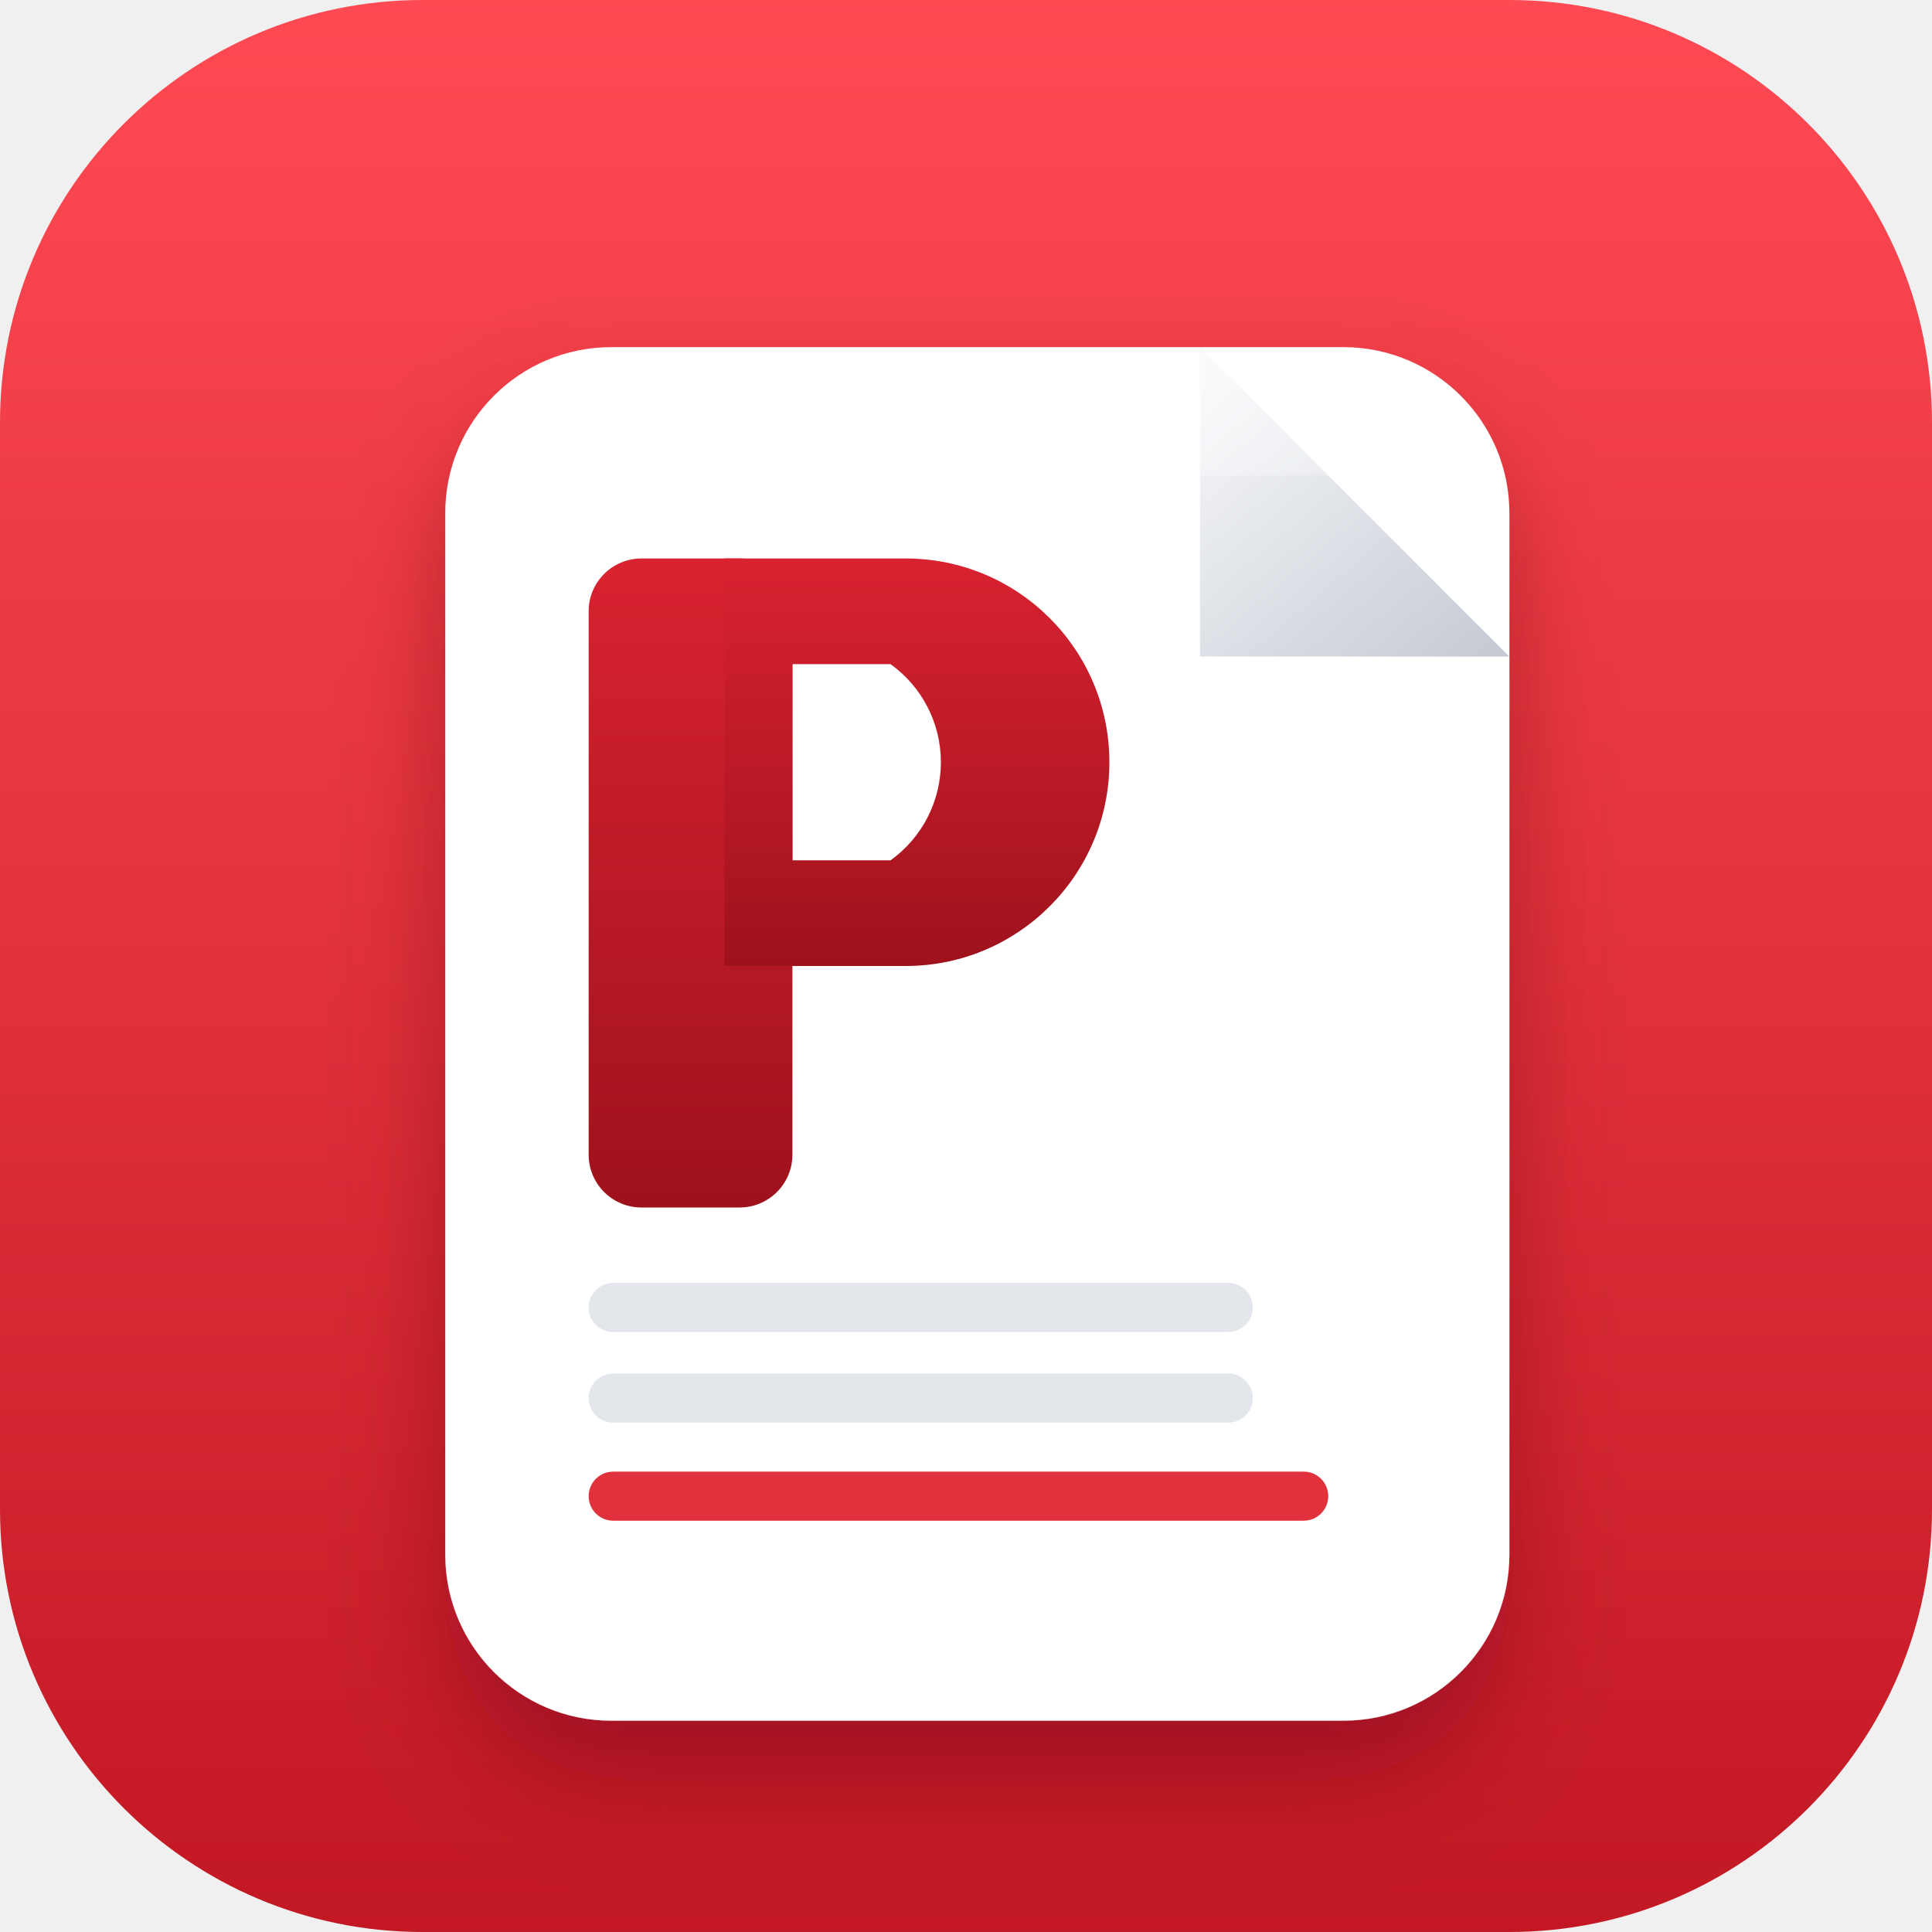
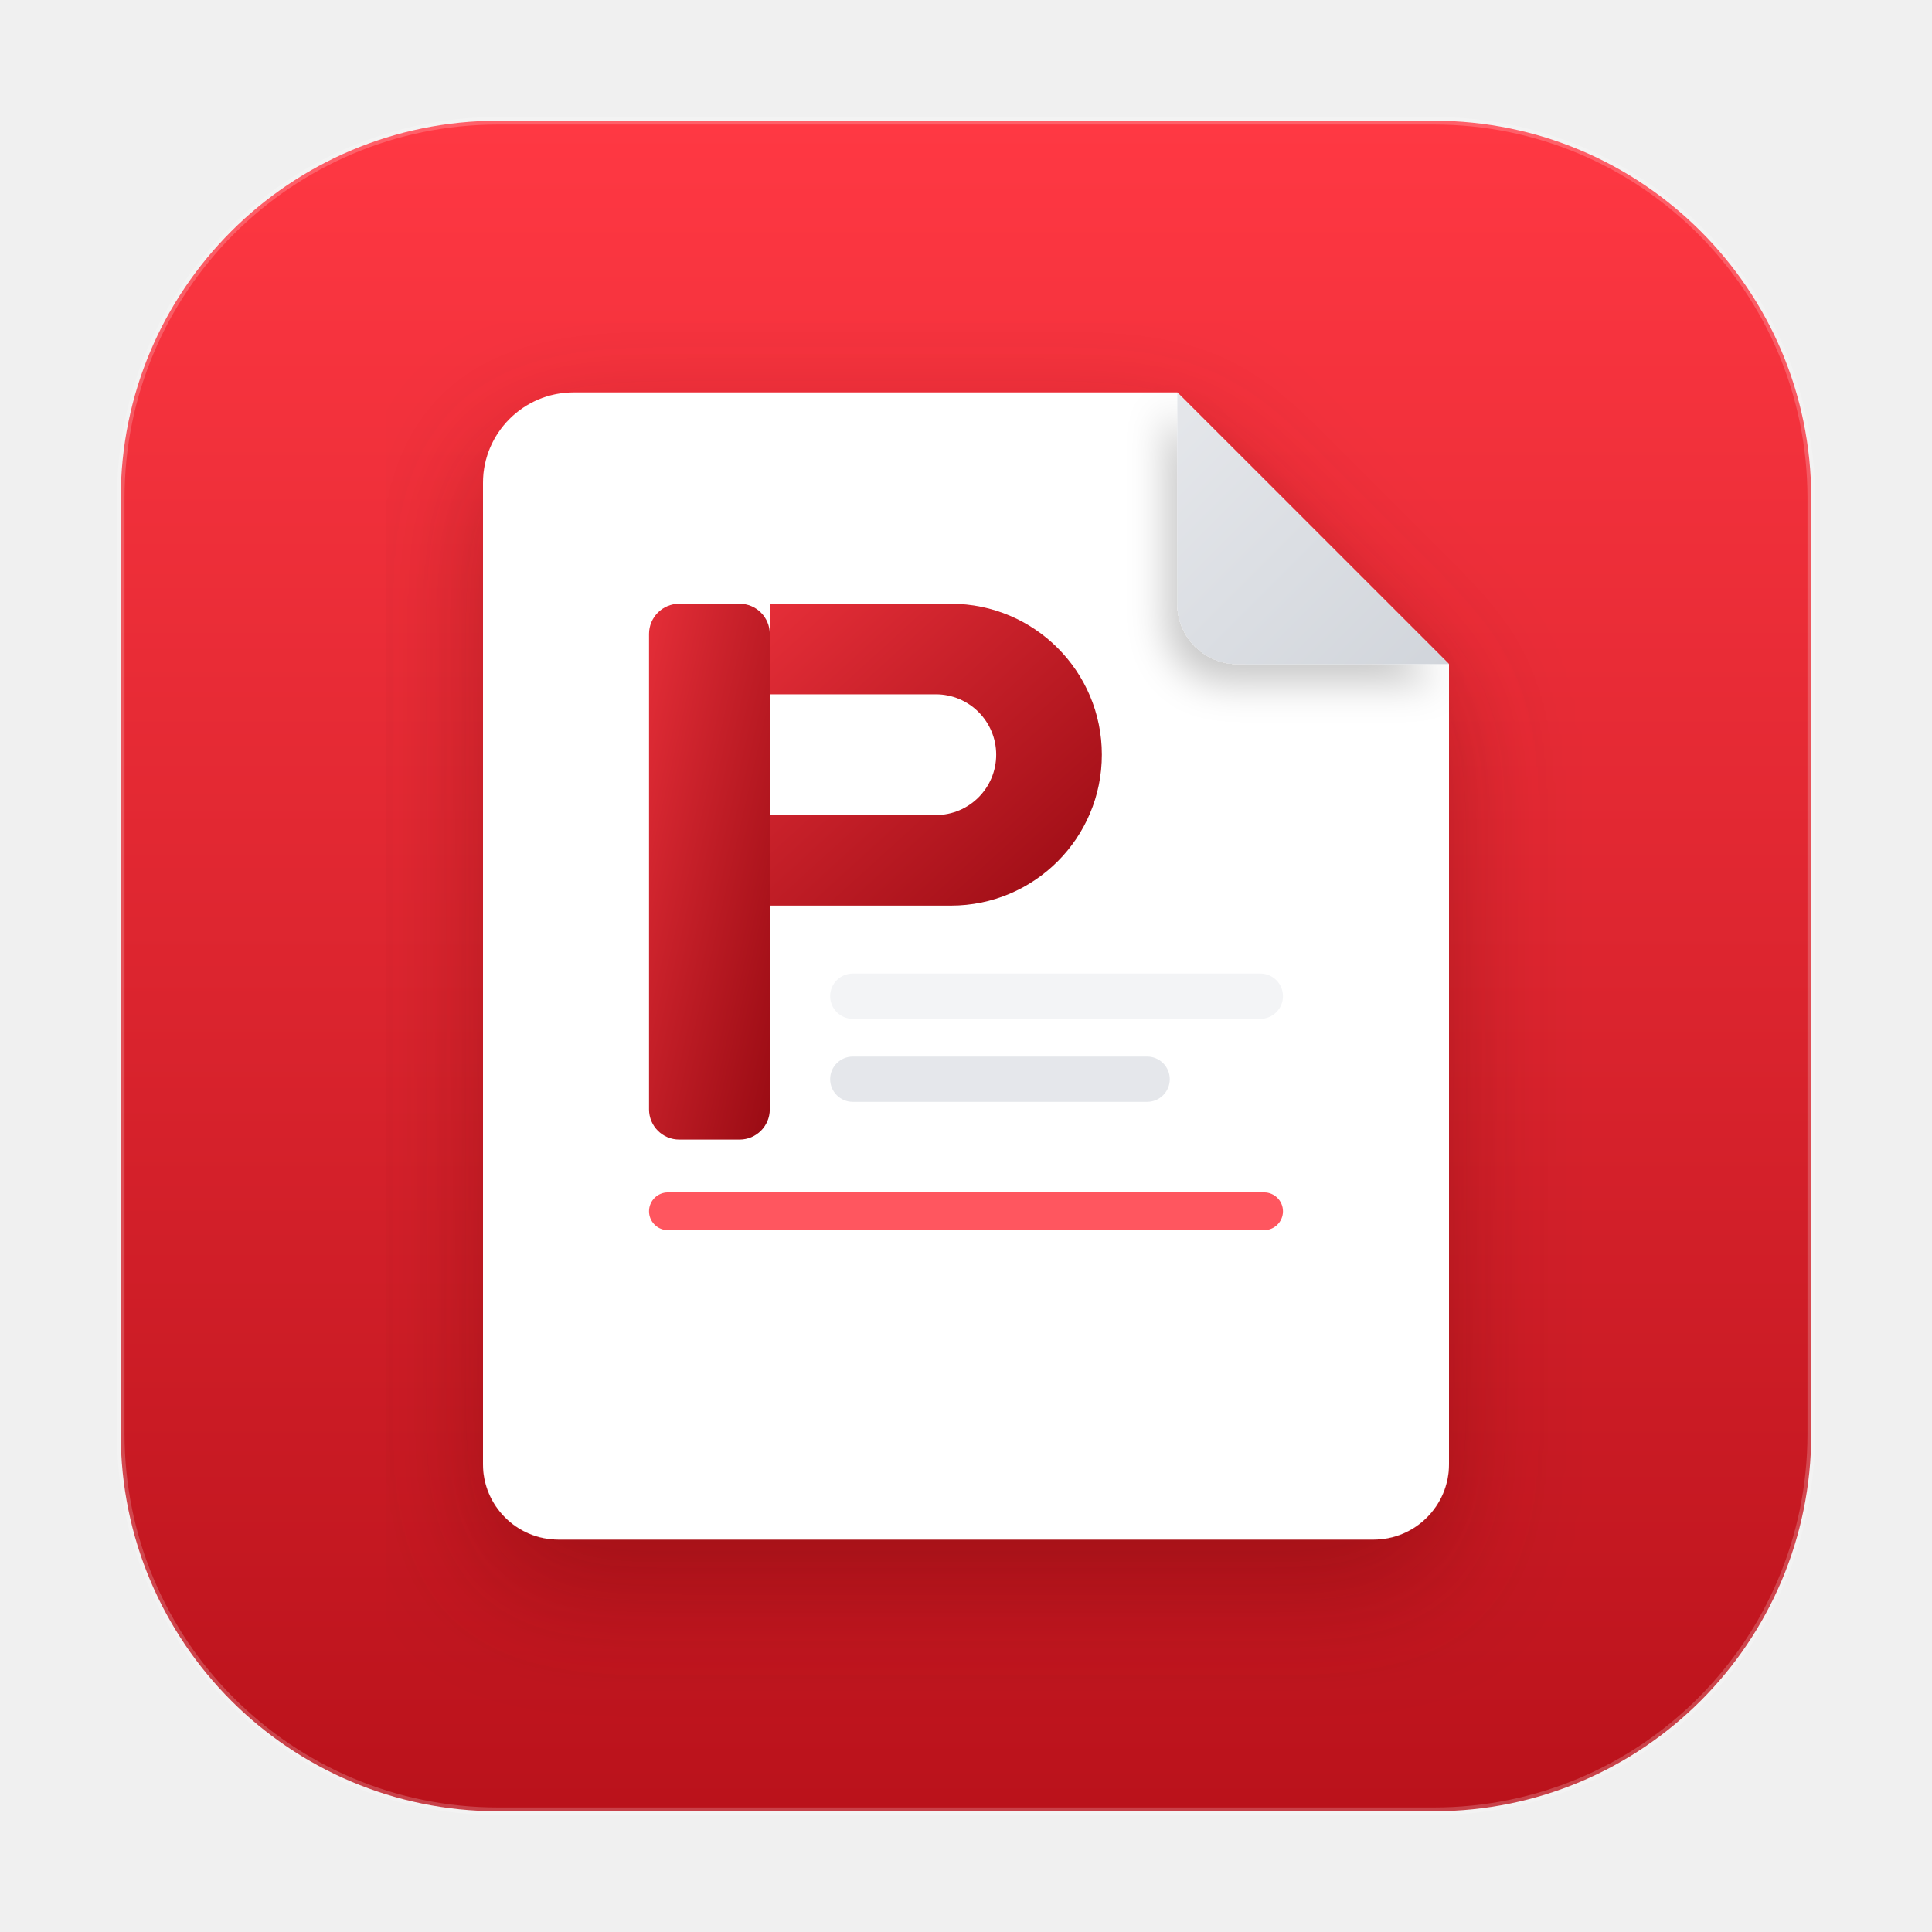
<svg xmlns="http://www.w3.org/2000/svg" viewBox="0 0 512 512">
  <defs>
-     <clipPath id="t">
-       <rect width="512" height="512" rx="112" />
-     </clipPath>
-     <linearGradient id="field" x1="0" y1="0" x2="0" y2="1">
-       <stop offset="0" stop-color="#ff4a54" />
-       <stop offset="1" stop-color="#c21824" />
+     <linearGradient id="pdfRedBg" x1="0%" y1="0%" x2="0%" y2="100%">
+       <stop offset="0%" stop-color="#FF3843" />
+       <stop offset="100%" stop-color="#BA121B" />
    </linearGradient>
-     <linearGradient id="letter" x1="0" y1="0" x2="0" y2="1">
-       <stop offset="0" stop-color="#d92230" />
-       <stop offset="1" stop-color="#9e121c" />
+     <linearGradient id="craftRed" x1="0%" y1="0%" x2="100%" y2="100%">
+       <stop offset="0%" stop-color="#E52E38" />
+       <stop offset="100%" stop-color="#990B13" />
    </linearGradient>
-     <linearGradient id="fold" x1="0.15" y1="0" x2="1" y2="1">
-       <stop offset="0" stop-color="#f7f8fa" />
-       <stop offset="1" stop-color="#c4c9d2" />
+     <linearGradient id="foldGrad" x1="0%" y1="0%" x2="100%" y2="100%">
+       <stop offset="0%" stop-color="#E5E7EB" />
+       <stop offset="100%" stop-color="#D1D5DB" />
    </linearGradient>
-     <filter id="pageShadow" x="-30%" y="-20%" width="160%" height="160%">
-       <feDropShadow dx="0" dy="16" stdDeviation="14" flood-color="#6a0d14" flood-opacity="0.42" />
+     <filter id="docShadow" x="-10%" y="-10%" width="130%" height="130%">
+       <feDropShadow dx="0" dy="12" stdDeviation="16" flood-color="#5B0509" flood-opacity="0.35" />
+     </filter>
+     <filter id="foldShadow" x="-30%" y="-30%" width="160%" height="160%">
+       <feDropShadow dx="-3" dy="5" stdDeviation="5" flood-color="#000000" flood-opacity="0.22" />
    </filter>
  </defs>
-   <g clip-path="url(#t)">
-     <rect width="512" height="512" fill="url(#field)" />
-     <g filter="url(#pageShadow)">
-       <rect x="118" y="92" width="282" height="364" rx="44" fill="#ffffff" />
-     </g>
-     <path fill="url(#fold)" d="M 318 92 L 400 174 H 318 Z" />
-     <path fill="#ffffff" opacity="0.28" d="M 318 92 L 352 126 L 318 126 Z" />
-     <rect x="156" y="148" width="54" height="172" rx="14" fill="url(#letter)" />
-     <path fill="url(#letter)" fill-rule="evenodd" d="       M 192 148       H 240       A 54 54 0 0 1 240 256       H 192       Z       M 210 176       H 236       A 32 32 0 0 1 236 228       H 210       Z" />
-     <rect x="156" y="340" width="176" height="13" rx="6.5" fill="#e3e6eb" />
-     <rect x="156" y="364" width="176" height="13" rx="6.5" fill="#e3e6eb" />
-     <rect x="156" y="390" width="196" height="13" rx="6.5" fill="#e0313c" />
+   <rect x="32" y="32" width="448" height="448" rx="100" fill="url(#pdfRedBg)" />
+   <rect x="32" y="32" width="448" height="448" rx="100" fill="none" stroke="#FFFFFF" stroke-width="2" stroke-opacity="0.2" />
+   <g filter="url(#docShadow)">
+     <path d="M 152 104              H 312              L 384 176              V 388              A 20 20 0 0 1 364 408              H 148              A 20 20 0 0 1 128 388              V 128              A 24 24 0 0 1 152 104 Z" fill="#FFFFFF" />
+     <path d="M 312 104              L 384 176              H 328              A 16 16 0 0 1 312 160              V 104 Z" fill="url(#foldGrad)" filter="url(#foldShadow)" />
+   </g>
+   <g transform="translate(172, 160)">
+     <rect x="0" y="0" width="32" height="142" rx="8" fill="url(#craftRed)" />
+     <path d="M 32 0              H 80              A 40 40 0 0 1 120 40              A 40 40 0 0 1 80 80              H 32              V 0 Z" fill="url(#craftRed)" />
+     <path d="M 32 24              H 76              A 16 16 0 0 1 92 40              A 16 16 0 0 1 76 56              H 32              V 24 Z" fill="#FFFFFF" />
+     <rect x="48" y="98" width="120" height="12" rx="6" fill="#F3F4F6" />
+     <rect x="48" y="120" width="90" height="12" rx="6" fill="#E5E7EB" />
+     <rect x="0" y="156" width="168" height="10" rx="5" fill="#FF3843" opacity="0.85" />
  </g>
</svg>
